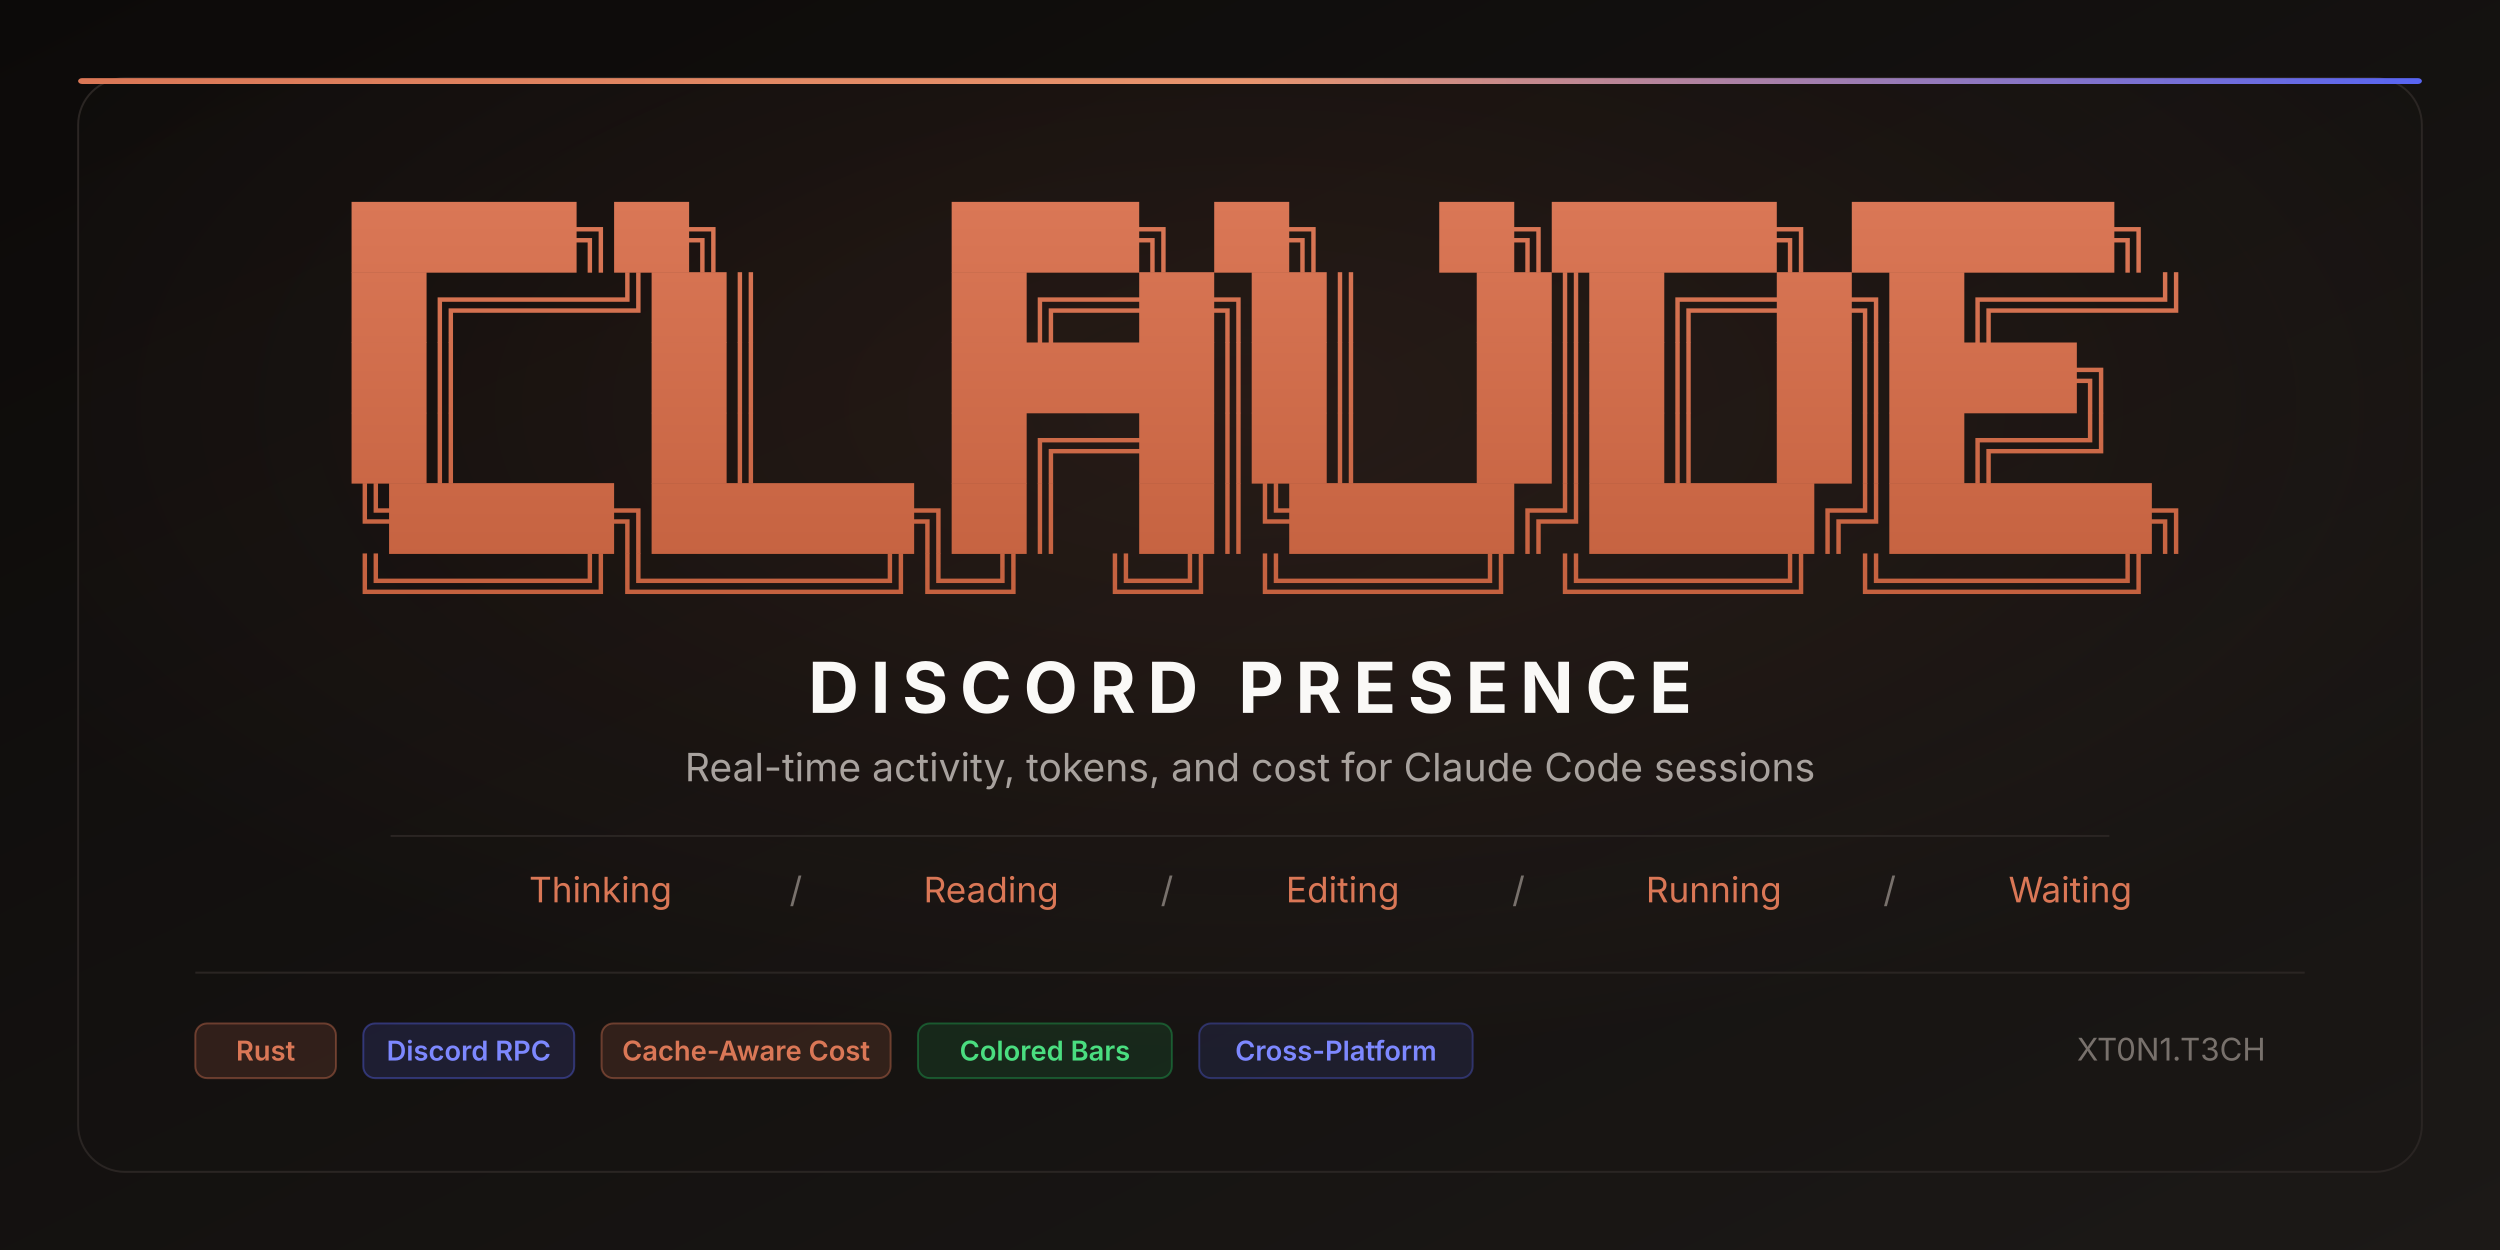
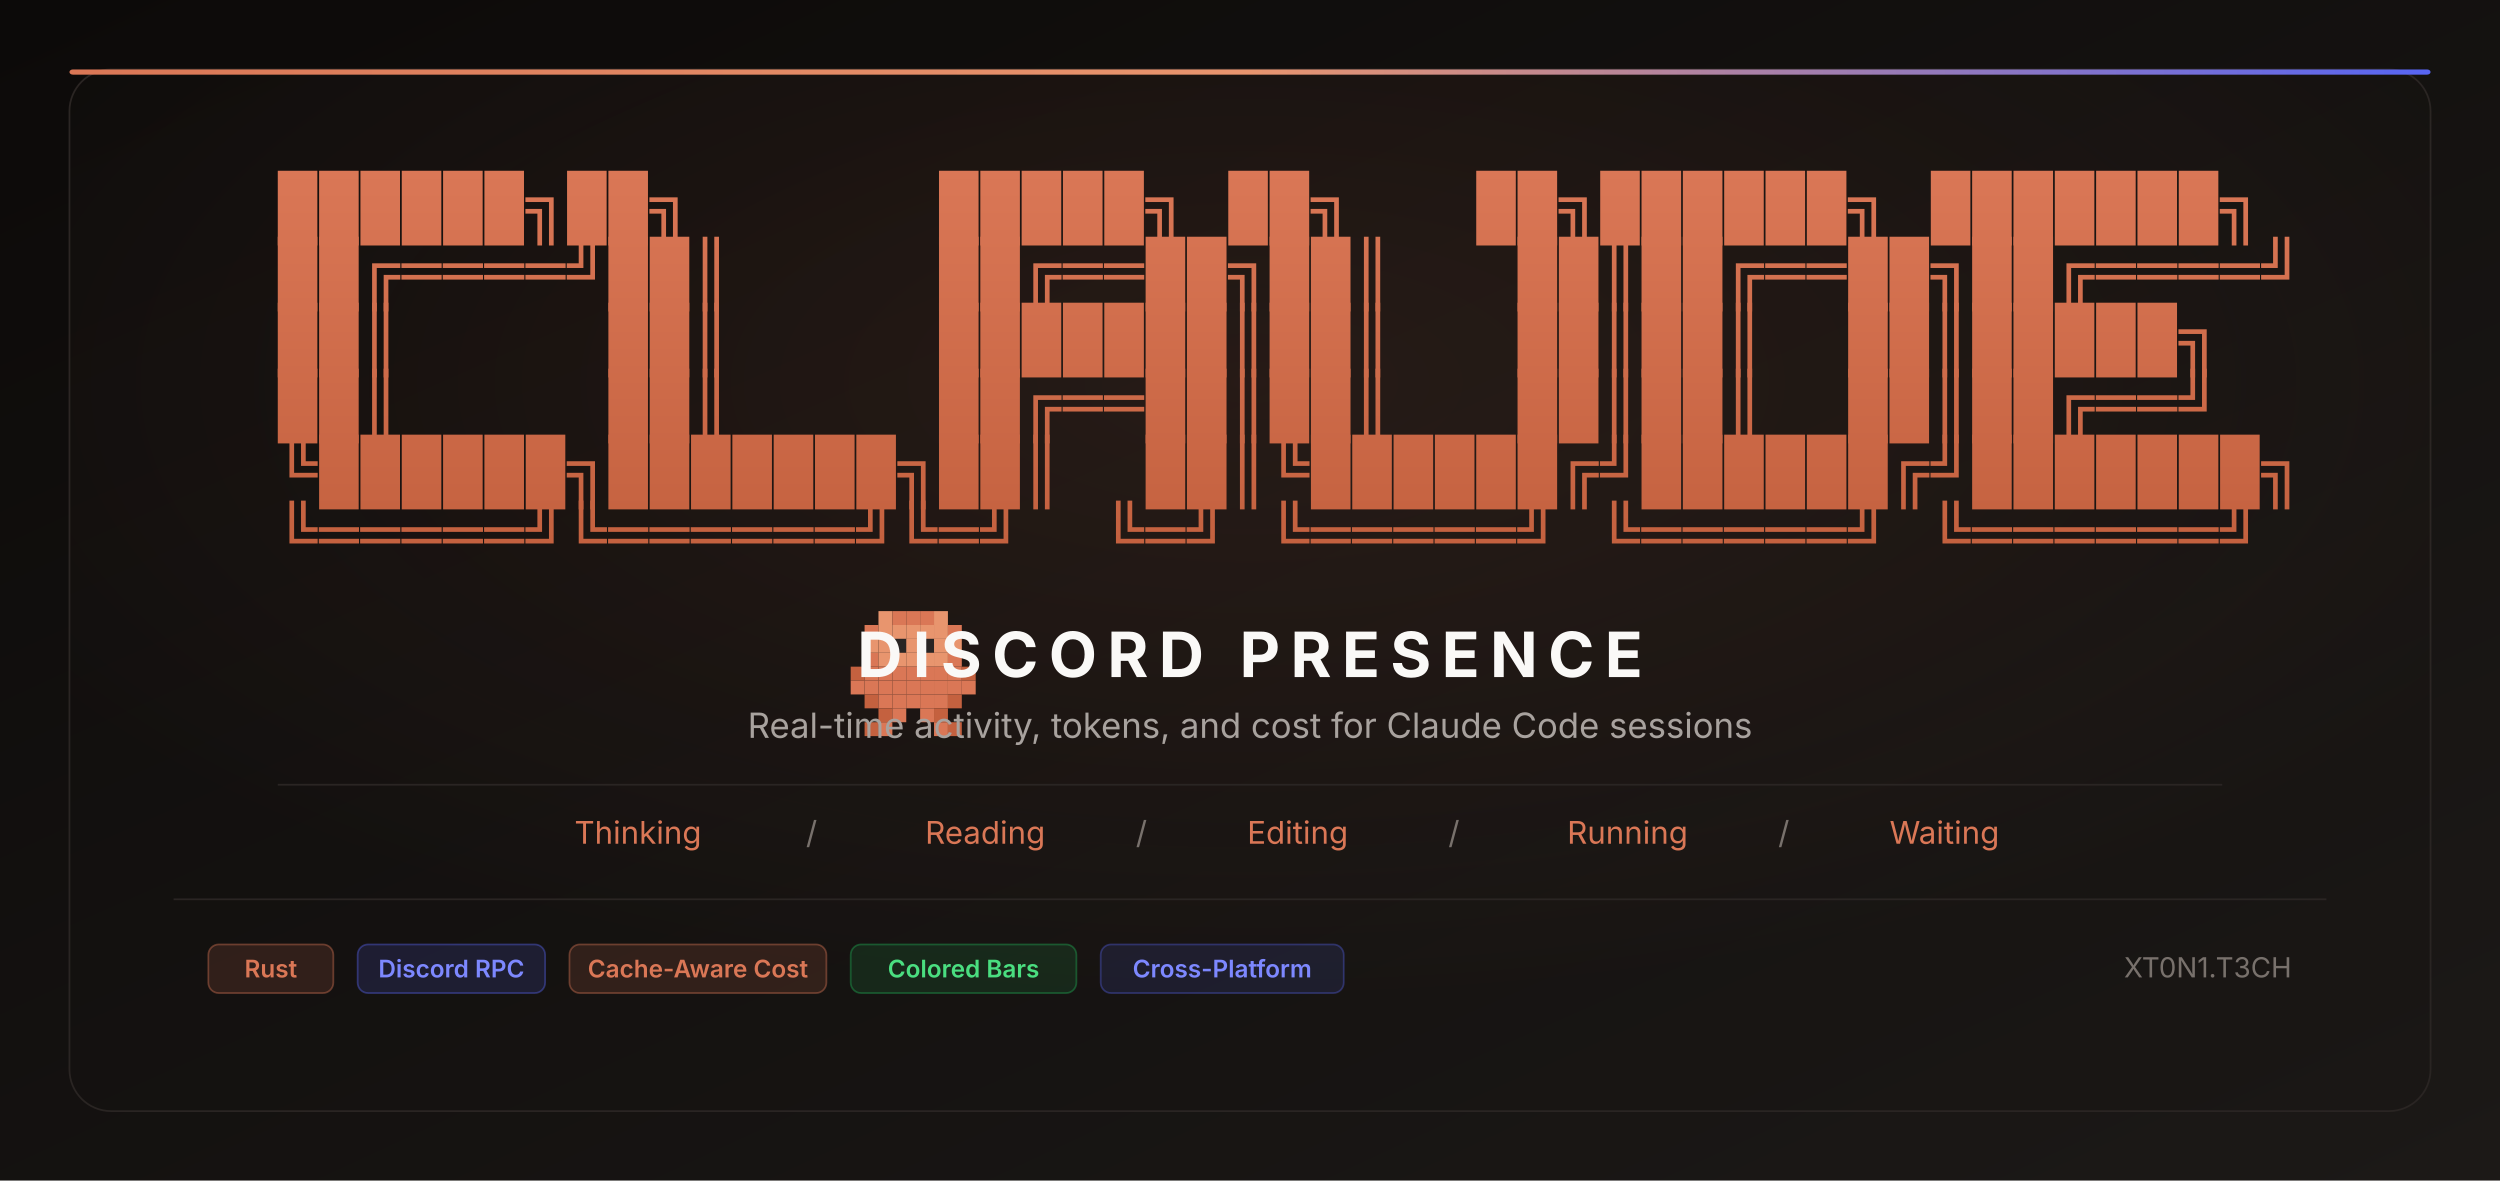
- <svg xmlns="http://www.w3.org/2000/svg" viewBox="0 0 1280 640" role="img" aria-labelledby="title desc">
+ <svg xmlns="http://www.w3.org/2000/svg" viewBox="0 0 1440 680" role="img" aria-labelledby="title desc">
  <defs>
    <linearGradient id="bg" x1="0" y1="0" x2="1" y2="1">
      <stop offset="0%" stop-color="#0c0a09" />
      <stop offset="100%" stop-color="#1c1917" />
    </linearGradient>
    <linearGradient id="panel" x1="0" y1="0" x2="1" y2="1">
      <stop offset="0%" stop-color="#0e0c0b" />
      <stop offset="100%" stop-color="#1a1715" />
    </linearGradient>
    <linearGradient id="textGlow" x1="0" y1="0" x2="0" y2="1">
      <stop offset="0%" stop-color="#DA7756" />
      <stop offset="100%" stop-color="#c4613f" />
    </linearGradient>
    <linearGradient id="accentBar" x1="0" y1="0" x2="1" y2="0">
      <stop offset="0%" stop-color="#DA7756" />
      <stop offset="50%" stop-color="#E8956E" />
      <stop offset="100%" stop-color="#5865F2" />
    </linearGradient>
    <radialGradient id="glow" cx="0.5" cy="0.3" r="0.6">
      <stop offset="0%" stop-color="#DA7756" stop-opacity="0.10" />
      <stop offset="100%" stop-color="#DA7756" stop-opacity="0" />
    </radialGradient>
  </defs>
-   <rect width="1280" height="640" fill="url(#bg)" />
-   <rect x="40" y="40" width="1200" height="560" rx="24" fill="url(#panel)" stroke="#2a2523" />
-   <rect x="40" y="40" width="1200" height="560" rx="24" fill="url(#glow)" />
-   <rect x="40" y="40" width="1200" height="3" rx="2" fill="url(#accentBar)" />
-   <text fill="url(#textGlow)" font-family="Consolas, 'Courier New', monospace" font-weight="700" font-size="32" letter-spacing="0" xml:space="preserve">
-     <tspan x="180" y="130">██████╗██╗      █████╗ ██╗   ██╗██████╗ ███████╗</tspan>
-     <tspan x="180" y="166">██╔════╝██║     ██╔══██╗██║   ██║██╔══██╗██╔════╝</tspan>
-     <tspan x="180" y="202">██║     ██║     ███████║██║   ██║██║  ██║█████╗</tspan>
-     <tspan x="180" y="238">██║     ██║     ██╔══██║██║   ██║██║  ██║██╔══╝</tspan>
-     <tspan x="180" y="274">╚██████╗███████╗██║  ██║╚██████╔╝██████╔╝███████╗</tspan>
-     <tspan x="180" y="310">╚═════╝╚══════╝╚═╝  ╚═╝ ╚═════╝ ╚═════╝ ╚══════╝</tspan>
+   <rect width="1440" height="680" fill="url(#bg)" />
+   <rect x="40" y="40" width="1360" height="600" rx="24" fill="url(#panel)" stroke="#2a2523" />
+   <rect x="40" y="40" width="1360" height="600" rx="24" fill="url(#glow)" />
+   <rect x="40" y="40" width="1360" height="3" rx="2" fill="url(#accentBar)" />
+   <text fill="url(#textGlow)" font-family="Consolas, 'Courier New', monospace" font-weight="700" font-size="38" letter-spacing="1" xml:space="preserve">
+     <tspan x="160" y="130">██████╗██╗      █████╗ ██╗   ██╗██████╗ ███████╗</tspan>
+     <tspan x="160" y="168">██╔════╝██║     ██╔══██╗██║   ██║██╔══██╗██╔════╝</tspan>
+     <tspan x="160" y="206">██║     ██║     ███████║██║   ██║██║  ██║█████╗</tspan>
+     <tspan x="160" y="244">██║     ██║     ██╔══██║██║   ██║██║  ██║██╔══╝</tspan>
+     <tspan x="160" y="282">╚██████╗███████╗██║  ██║╚██████╔╝██████╔╝███████╗</tspan>
+     <tspan x="160" y="320">╚═════╝╚══════╝╚═╝  ╚═╝ ╚═════╝ ╚═════╝ ╚══════╝</tspan>
  </text>
-   <text x="640" y="365" fill="#faf9f7" font-size="36" font-family="Segoe UI, Inter, Arial, sans-serif" font-weight="700" text-anchor="middle" letter-spacing="6">DISCORD PRESENCE</text>
-   <text x="640" y="400" fill="#a8a29e" font-size="20" font-family="Segoe UI, Inter, Arial, sans-serif" text-anchor="middle">Real-time activity, tokens, and cost for Claude Code sessions</text>
-   <line x1="200" y1="428" x2="1080" y2="428" stroke="#2a2523" />
+   <g transform="translate(490, 352)">
+     <rect x="16" y="0" width="8" height="8" fill="#E8956E" />
+     <rect x="24" y="0" width="8" height="8" fill="#DA7756" />
+     <rect x="32" y="0" width="8" height="8" fill="#DA7756" />
+     <rect x="40" y="0" width="8" height="8" fill="#DA7756" />
+     <rect x="48" y="0" width="8" height="8" fill="#E8956E" />
+     <rect x="8" y="8" width="8" height="8" fill="#DA7756" />
+     <rect x="16" y="8" width="8" height="8" fill="#E8956E" />
+     <rect x="24" y="8" width="8" height="8" fill="#E8956E" />
+     <rect x="32" y="8" width="8" height="8" fill="#E8956E" />
+     <rect x="40" y="8" width="8" height="8" fill="#E8956E" />
+     <rect x="48" y="8" width="8" height="8" fill="#E8956E" />
+     <rect x="56" y="8" width="8" height="8" fill="#DA7756" />
+     <rect x="8" y="16" width="8" height="8" fill="#E8956E" />
+     <rect x="16" y="16" width="8" height="8" fill="#E8956E" />
+     <rect x="24" y="16" width="8" height="8" fill="#292524" />
+     <rect x="32" y="16" width="8" height="8" fill="#E8956E" />
+     <rect x="40" y="16" width="8" height="8" fill="#292524" />
+     <rect x="48" y="16" width="8" height="8" fill="#E8956E" />
+     <rect x="56" y="16" width="8" height="8" fill="#E8956E" />
+     <rect x="8" y="24" width="8" height="8" fill="#DA7756" />
+     <rect x="16" y="24" width="8" height="8" fill="#E8956E" />
+     <rect x="24" y="24" width="8" height="8" fill="#E8956E" />
+     <rect x="32" y="24" width="8" height="8" fill="#E8956E" />
+     <rect x="40" y="24" width="8" height="8" fill="#E8956E" />
+     <rect x="48" y="24" width="8" height="8" fill="#E8956E" />
+     <rect x="56" y="24" width="8" height="8" fill="#DA7756" />
+     <rect x="0" y="32" width="8" height="8" fill="#c4613f" />
+     <rect x="8" y="32" width="8" height="8" fill="#DA7756" />
+     <rect x="16" y="32" width="8" height="8" fill="#DA7756" />
+     <rect x="24" y="32" width="8" height="8" fill="#DA7756" />
+     <rect x="32" y="32" width="8" height="8" fill="#DA7756" />
+     <rect x="40" y="32" width="8" height="8" fill="#DA7756" />
+     <rect x="48" y="32" width="8" height="8" fill="#DA7756" />
+     <rect x="56" y="32" width="8" height="8" fill="#DA7756" />
+     <rect x="64" y="32" width="8" height="8" fill="#c4613f" />
+     <rect x="0" y="40" width="8" height="8" fill="#DA7756" />
+     <rect x="8" y="40" width="8" height="8" fill="#DA7756" />
+     <rect x="16" y="40" width="8" height="8" fill="#DA7756" />
+     <rect x="24" y="40" width="8" height="8" fill="#DA7756" />
+     <rect x="32" y="40" width="8" height="8" fill="#DA7756" />
+     <rect x="40" y="40" width="8" height="8" fill="#DA7756" />
+     <rect x="48" y="40" width="8" height="8" fill="#DA7756" />
+     <rect x="56" y="40" width="8" height="8" fill="#DA7756" />
+     <rect x="64" y="40" width="8" height="8" fill="#DA7756" />
+     <rect x="8" y="48" width="8" height="8" fill="#c4613f" />
+     <rect x="16" y="48" width="8" height="8" fill="#DA7756" />
+     <rect x="24" y="48" width="8" height="8" fill="#DA7756" />
+     <rect x="32" y="48" width="8" height="8" fill="#DA7756" />
+     <rect x="40" y="48" width="8" height="8" fill="#DA7756" />
+     <rect x="48" y="48" width="8" height="8" fill="#DA7756" />
+     <rect x="56" y="48" width="8" height="8" fill="#c4613f" />
+     <rect x="16" y="56" width="8" height="8" fill="#c4613f" />
+     <rect x="24" y="56" width="8" height="8" fill="#DA7756" />
+     <rect x="40" y="56" width="8" height="8" fill="#DA7756" />
+     <rect x="48" y="56" width="8" height="8" fill="#c4613f" />
+     <rect x="8" y="64" width="8" height="8" fill="#c4613f" />
+     <rect x="16" y="64" width="8" height="8" fill="#DA7756" />
+     <rect x="48" y="64" width="8" height="8" fill="#DA7756" />
+     <rect x="56" y="64" width="8" height="8" fill="#c4613f" />
+   </g>
+   <text x="720" y="390" fill="#faf9f7" font-size="36" font-family="Segoe UI, Inter, Arial, sans-serif" font-weight="700" text-anchor="middle" letter-spacing="6">DISCORD PRESENCE</text>
+   <text x="720" y="425" fill="#a8a29e" font-size="20" font-family="Segoe UI, Inter, Arial, sans-serif" text-anchor="middle">Real-time activity, tokens, and cost for Claude Code sessions</text>
+   <line x1="160" y1="452" x2="1280" y2="452" stroke="#2a2523" />
  <text font-family="Segoe UI, Inter, Arial, sans-serif" font-size="18" text-anchor="middle">
-     <tspan x="310" y="462" fill="#DA7756">Thinking</tspan>
-     <tspan x="410" y="462" fill="#78716c">/</tspan>
-     <tspan x="510" y="462" fill="#DA7756">Reading</tspan>
-     <tspan x="600" y="462" fill="#78716c">/</tspan>
-     <tspan x="690" y="462" fill="#DA7756">Editing</tspan>
-     <tspan x="780" y="462" fill="#78716c">/</tspan>
-     <tspan x="880" y="462" fill="#DA7756">Running</tspan>
-     <tspan x="970" y="462" fill="#78716c">/</tspan>
-     <tspan x="1060" y="462" fill="#DA7756">Waiting</tspan>
+     <tspan x="370" y="486" fill="#DA7756">Thinking</tspan>
+     <tspan x="470" y="486" fill="#78716c">/</tspan>
+     <tspan x="570" y="486" fill="#DA7756">Reading</tspan>
+     <tspan x="660" y="486" fill="#78716c">/</tspan>
+     <tspan x="750" y="486" fill="#DA7756">Editing</tspan>
+     <tspan x="840" y="486" fill="#78716c">/</tspan>
+     <tspan x="940" y="486" fill="#DA7756">Running</tspan>
+     <tspan x="1030" y="486" fill="#78716c">/</tspan>
+     <tspan x="1120" y="486" fill="#DA7756">Waiting</tspan>
  </text>
-   <line x1="100" y1="498" x2="1180" y2="498" stroke="#2a2523" />
-   <rect x="100" y="524" width="72" height="28" rx="6" fill="#DA7756" fill-opacity="0.15" stroke="#DA7756" stroke-opacity="0.4" />
-   <text x="136" y="543" fill="#DA7756" font-size="14" font-family="Segoe UI, Inter, Arial, sans-serif" font-weight="600" text-anchor="middle">Rust</text>
-   <rect x="186" y="524" width="108" height="28" rx="6" fill="#5865F2" fill-opacity="0.15" stroke="#5865F2" stroke-opacity="0.4" />
-   <text x="240" y="543" fill="#7d88ff" font-size="14" font-family="Segoe UI, Inter, Arial, sans-serif" font-weight="600" text-anchor="middle">Discord RPC</text>
-   <rect x="308" y="524" width="148" height="28" rx="6" fill="#DA7756" fill-opacity="0.15" stroke="#DA7756" stroke-opacity="0.4" />
-   <text x="382" y="543" fill="#DA7756" font-size="14" font-family="Segoe UI, Inter, Arial, sans-serif" font-weight="600" text-anchor="middle">Cache-Aware Cost</text>
-   <rect x="470" y="524" width="130" height="28" rx="6" fill="#22c55e" fill-opacity="0.12" stroke="#22c55e" stroke-opacity="0.35" />
-   <text x="535" y="543" fill="#4ade80" font-size="14" font-family="Segoe UI, Inter, Arial, sans-serif" font-weight="600" text-anchor="middle">Colored Bars</text>
-   <rect x="614" y="524" width="140" height="28" rx="6" fill="#5865F2" fill-opacity="0.12" stroke="#5865F2" stroke-opacity="0.35" />
-   <text x="684" y="543" fill="#7d88ff" font-size="14" font-family="Segoe UI, Inter, Arial, sans-serif" font-weight="600" text-anchor="middle">Cross-Platform</text>
-   <text x="1160" y="543" fill="#78716c" font-size="16" font-family="Segoe UI, Inter, Arial, sans-serif" text-anchor="end">XT0N1.T3CH</text>
+   <line x1="100" y1="518" x2="1340" y2="518" stroke="#2a2523" />
+   <rect x="120" y="544" width="72" height="28" rx="6" fill="#DA7756" fill-opacity="0.15" stroke="#DA7756" stroke-opacity="0.4" />
+   <text x="156" y="563" fill="#DA7756" font-size="14" font-family="Segoe UI, Inter, Arial, sans-serif" font-weight="600" text-anchor="middle">Rust</text>
+   <rect x="206" y="544" width="108" height="28" rx="6" fill="#5865F2" fill-opacity="0.15" stroke="#5865F2" stroke-opacity="0.4" />
+   <text x="260" y="563" fill="#7d88ff" font-size="14" font-family="Segoe UI, Inter, Arial, sans-serif" font-weight="600" text-anchor="middle">Discord RPC</text>
+   <rect x="328" y="544" width="148" height="28" rx="6" fill="#DA7756" fill-opacity="0.15" stroke="#DA7756" stroke-opacity="0.4" />
+   <text x="402" y="563" fill="#DA7756" font-size="14" font-family="Segoe UI, Inter, Arial, sans-serif" font-weight="600" text-anchor="middle">Cache-Aware Cost</text>
+   <rect x="490" y="544" width="130" height="28" rx="6" fill="#22c55e" fill-opacity="0.12" stroke="#22c55e" stroke-opacity="0.35" />
+   <text x="555" y="563" fill="#4ade80" font-size="14" font-family="Segoe UI, Inter, Arial, sans-serif" font-weight="600" text-anchor="middle">Colored Bars</text>
+   <rect x="634" y="544" width="140" height="28" rx="6" fill="#5865F2" fill-opacity="0.12" stroke="#5865F2" stroke-opacity="0.35" />
+   <text x="704" y="563" fill="#7d88ff" font-size="14" font-family="Segoe UI, Inter, Arial, sans-serif" font-weight="600" text-anchor="middle">Cross-Platform</text>
+   <text x="1320" y="563" fill="#78716c" font-size="16" font-family="Segoe UI, Inter, Arial, sans-serif" text-anchor="end">XT0N1.T3CH</text>
</svg>
